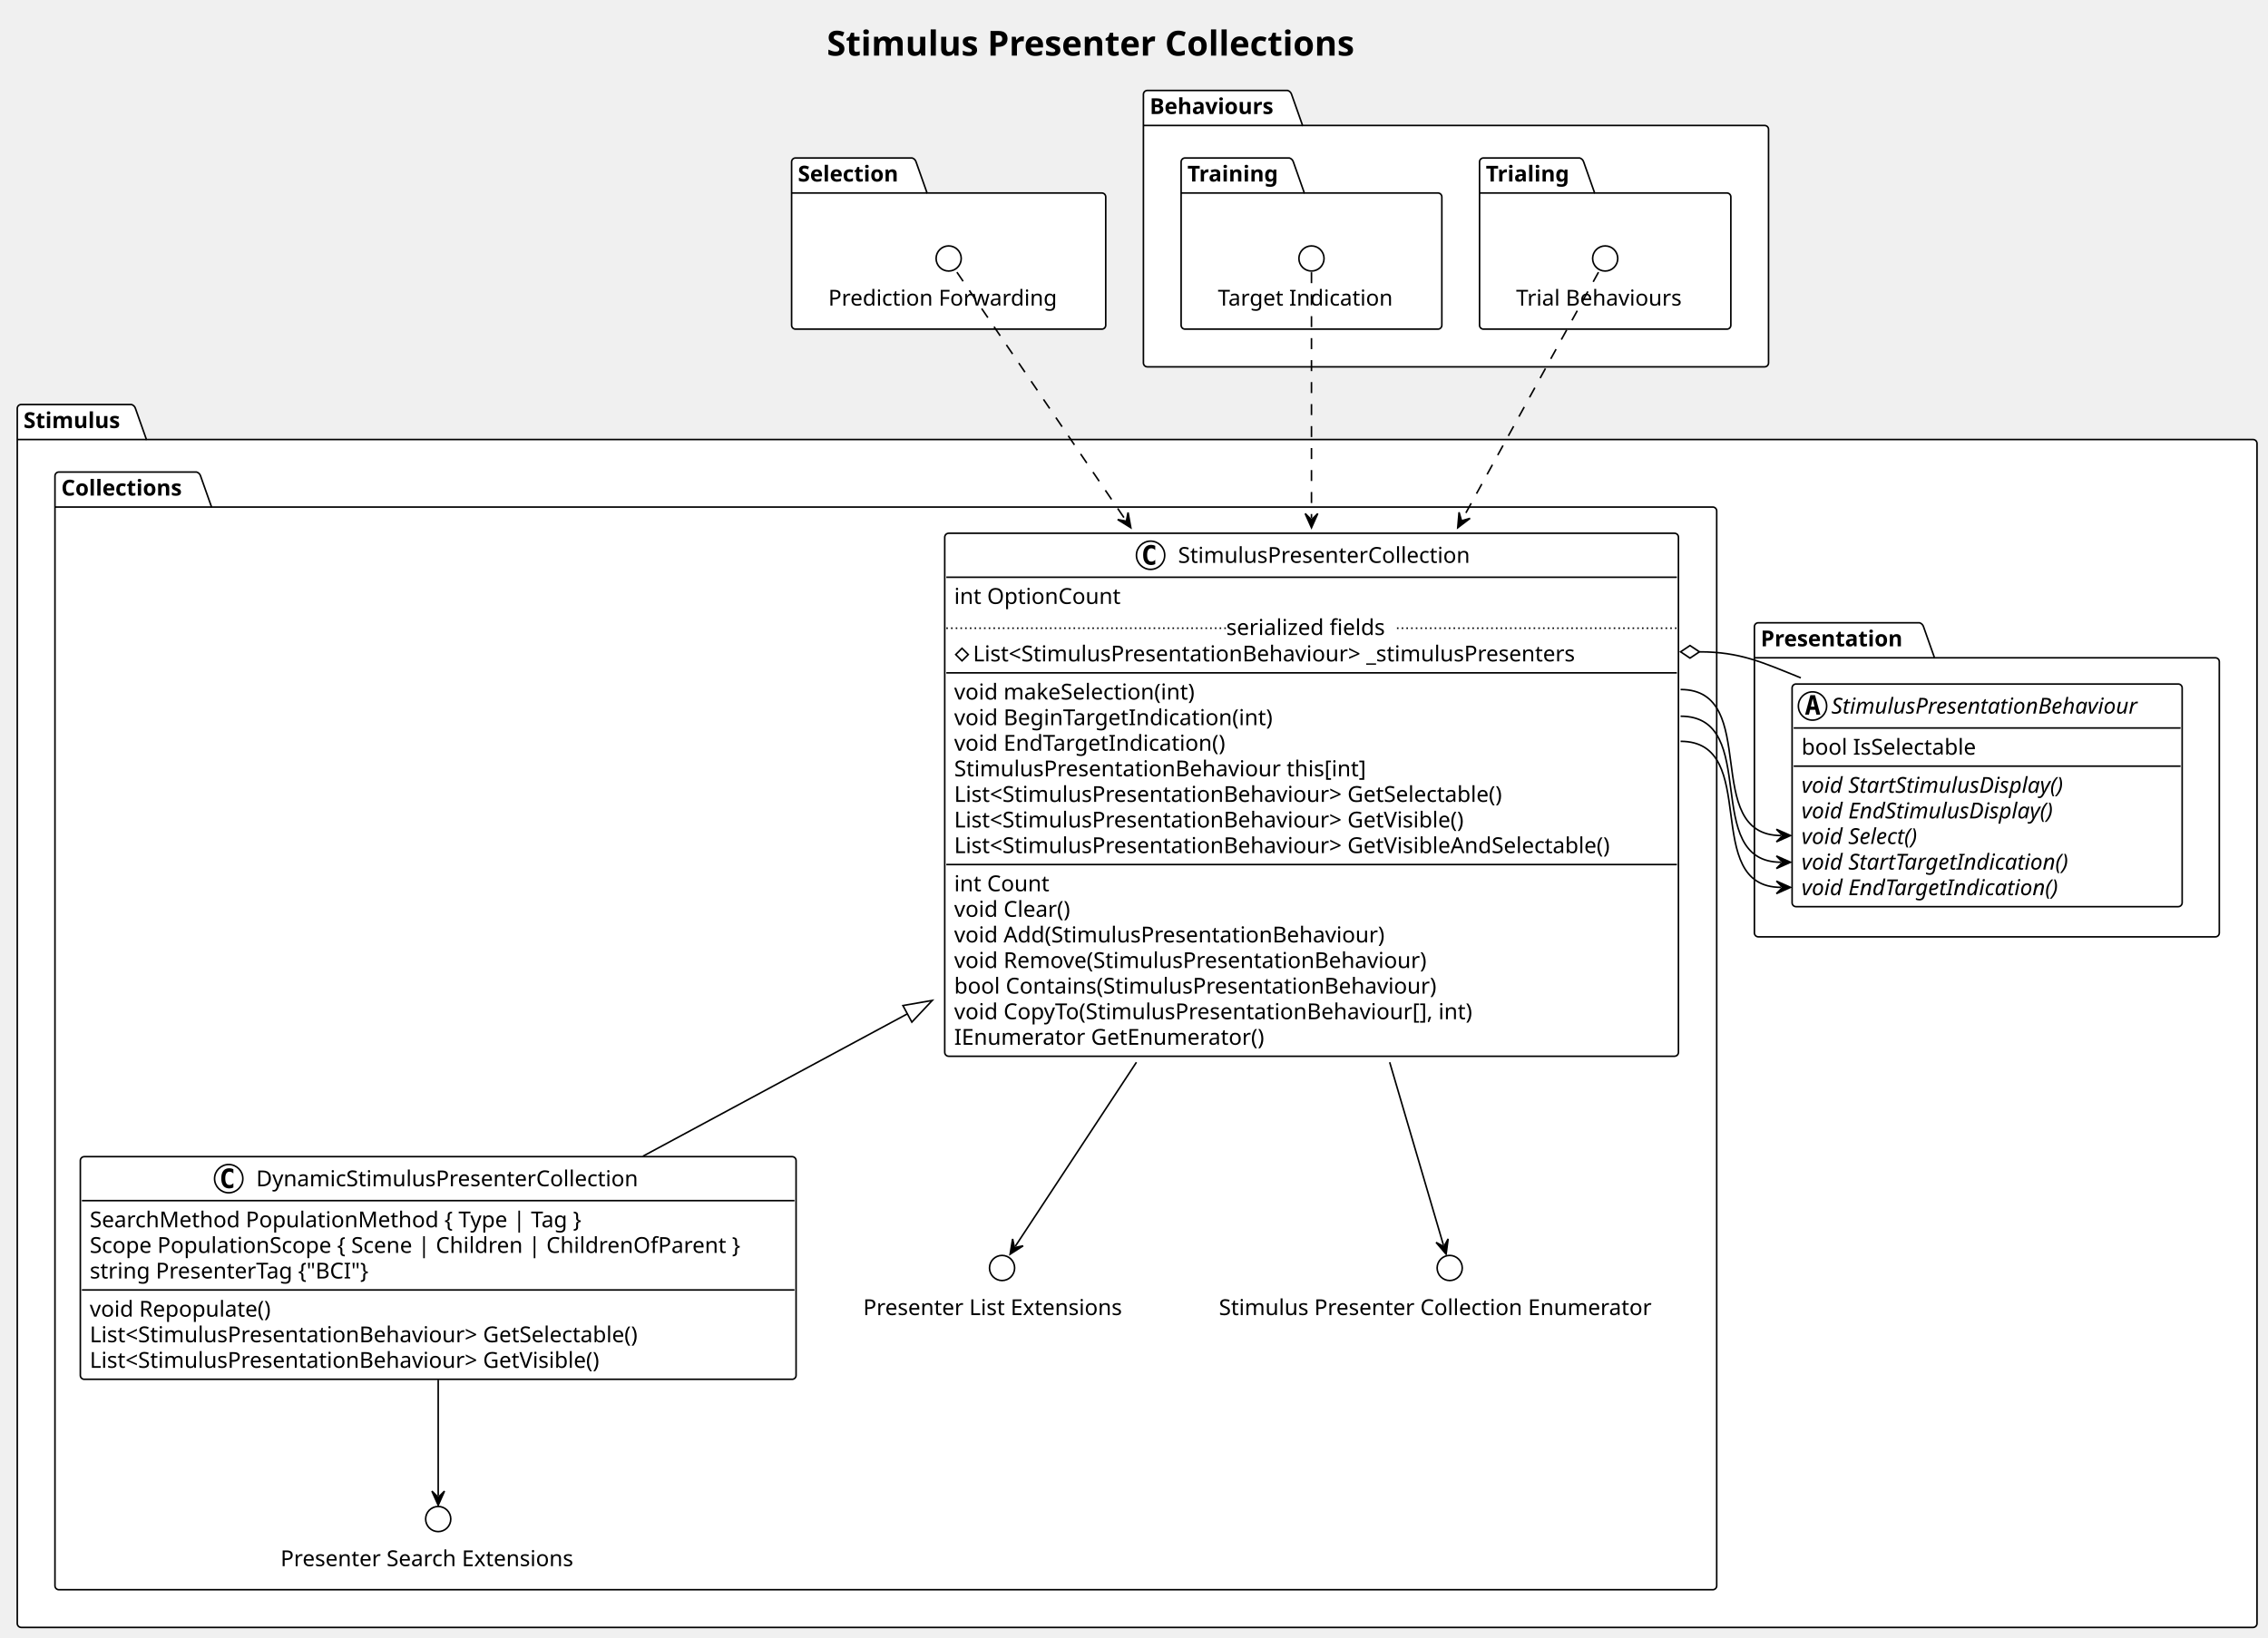
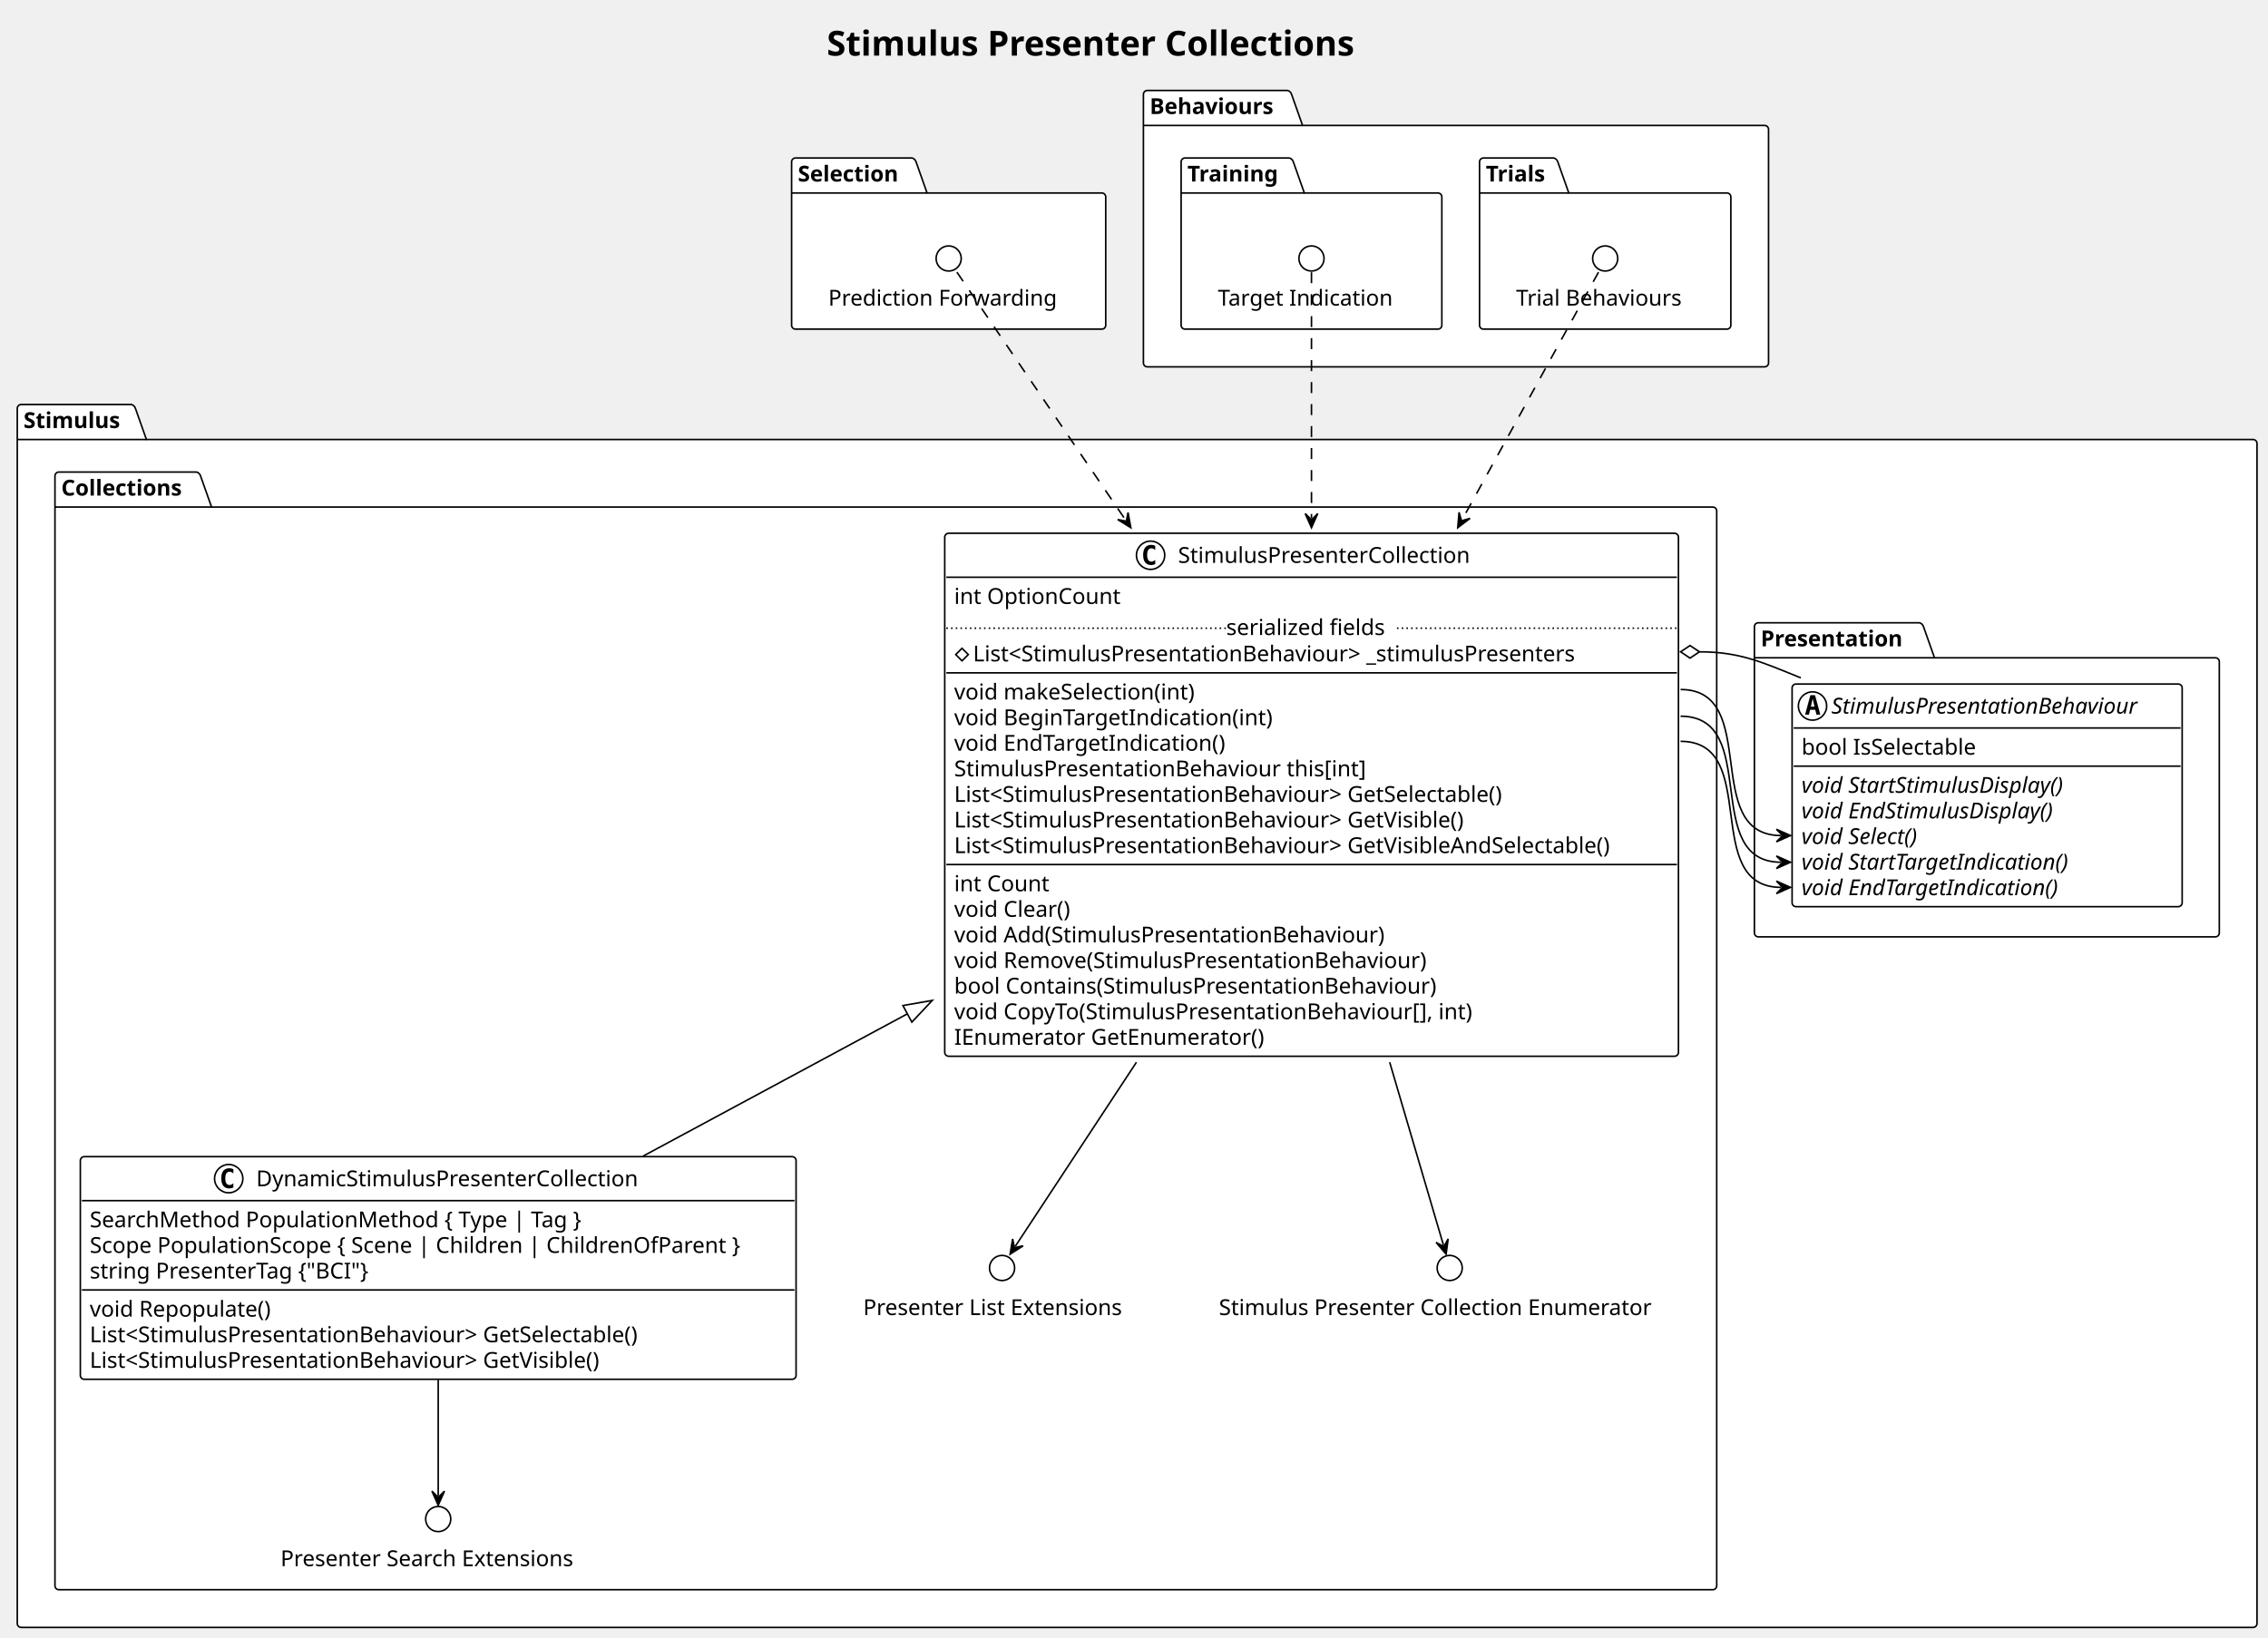
<svg xmlns="http://www.w3.org/2000/svg" contentStyleType="text/css" data-diagram-type="CLASS" height="1043px" preserveAspectRatio="none" style="width:1444px;height:1043px;background:#FFFFFF;" version="1.1" viewBox="0 0 1444 1043" width="1444px" zoomAndPan="magnify">
  <defs />
  <g>
    <g class="title" data-source-line="2">
      <text fill="#000000" font-family="Verdana" font-size="22" font-weight="bold" lengthAdjust="spacing" textLength="382.196" x="526.402" y="35.421">Stimulus Presenter Collections</text>
    </g>
    <g class="cluster" data-qualified-name="Selection" data-source-line="6" id="ent0002">
      <path d="M506.5,100.609 L580.747,100.609 A3.75,3.75 0 0 1 583.247,103.109 L590.247,122.906 L701.5,122.906 A2.5,2.5 0 0 1 704,125.406 L704,207.109 A2.5,2.5 0 0 1 701.5,209.609 L506.5,209.609 A2.5,2.5 0 0 1 504,207.109 L504,103.109 A2.5,2.5 0 0 1 506.5,100.609" fill="#FFFFFF" style="stroke:#000000;stroke-width:1;" />
      <line style="stroke:#000000;stroke-width:1;" x1="504" x2="590.247" y1="122.906" y2="122.906" />
      <text fill="#000000" font-family="Verdana" font-size="14" font-weight="bold" lengthAdjust="spacing" textLength="73.247" x="508" y="115.605">Selection</text>
    </g>
    <g class="cluster" data-qualified-name="Stimulus" data-source-line="9" id="ent0005">
      <path d="M13.5,257.609 L83.728,257.609 A3.75,3.75 0 0 1 86.228,260.109 L93.228,279.906 L1434.5,279.906 A2.5,2.5 0 0 1 1437,282.406 L1437,1033.889 A2.5,2.5 0 0 1 1434.5,1036.389 L13.5,1036.389 A2.5,2.5 0 0 1 11,1033.889 L11,260.109 A2.5,2.5 0 0 1 13.5,257.609" fill="#FFFFFF" style="stroke:#000000;stroke-width:1;" />
      <line style="stroke:#000000;stroke-width:1;" x1="11" x2="93.228" y1="279.906" y2="279.906" />
      <text fill="#000000" font-family="Verdana" font-size="14" font-weight="bold" lengthAdjust="spacing" textLength="69.228" x="15" y="272.604">Stimulus</text>
    </g>
    <g class="cluster" data-qualified-name="Stimulus.Collections" data-source-line="9" id="ent0006">
      <path d="M37.5,300.609 L125.193,300.609 A3.75,3.75 0 0 1 127.693,303.109 L134.693,322.906 L1090.5,322.906 A2.5,2.5 0 0 1 1093,325.406 L1093,1009.889 A2.5,2.5 0 0 1 1090.5,1012.389 L37.5,1012.389 A2.5,2.5 0 0 1 35,1009.889 L35,303.109 A2.5,2.5 0 0 1 37.5,300.609" fill="#FFFFFF" style="stroke:#000000;stroke-width:1;" />
      <line style="stroke:#000000;stroke-width:1;" x1="35" x2="134.693" y1="322.906" y2="322.906" />
      <text fill="#000000" font-family="Verdana" font-size="14" font-weight="bold" lengthAdjust="spacing" textLength="86.693" x="39" y="315.604">Collections</text>
    </g>
    <g class="cluster" data-qualified-name="Stimulus.Presentation" data-source-line="68" id="ent0023">
      <path d="M1119.5,396.609 L1222.171,396.609 A3.75,3.75 0 0 1 1224.671,399.109 L1231.671,418.906 L1410.5,418.906 A2.5,2.5 0 0 1 1413,421.406 L1413,594.109 A2.5,2.5 0 0 1 1410.5,596.609 L1119.5,596.609 A2.5,2.5 0 0 1 1117,594.109 L1117,399.109 A2.5,2.5 0 0 1 1119.5,396.609" fill="#FFFFFF" style="stroke:#000000;stroke-width:1;" />
      <line style="stroke:#000000;stroke-width:1;" x1="1117" x2="1231.671" y1="418.906" y2="418.906" />
      <text fill="#000000" font-family="Verdana" font-size="14" font-weight="bold" lengthAdjust="spacing" textLength="101.671" x="1121" y="411.604">Presentation</text>
    </g>
    <g class="cluster" data-qualified-name="Behaviours" data-source-line="12" id="ent0008">
      <path d="M730.5,57.609 L819.827,57.609 A3.75,3.75 0 0 1 822.327,60.109 L829.327,79.906 L1123.5,79.906 A2.5,2.5 0 0 1 1126,82.406 L1126,231.109 A2.5,2.5 0 0 1 1123.5,233.609 L730.5,233.609 A2.5,2.5 0 0 1 728,231.109 L728,60.109 A2.5,2.5 0 0 1 730.5,57.609" fill="#FFFFFF" style="stroke:#000000;stroke-width:1;" />
      <line style="stroke:#000000;stroke-width:1;" x1="728" x2="829.327" y1="79.906" y2="79.906" />
      <text fill="#000000" font-family="Verdana" font-size="14" font-weight="bold" lengthAdjust="spacing" textLength="88.327" x="732" y="72.605">Behaviours</text>
    </g>
    <g class="cluster" data-qualified-name="Behaviours.Training" data-source-line="13" id="ent0009">
      <path d="M754.5,100.609 L820.954,100.609 A3.75,3.75 0 0 1 823.454,103.109 L830.454,122.906 L915.5,122.906 A2.5,2.5 0 0 1 918,125.406 L918,207.109 A2.5,2.5 0 0 1 915.5,209.609 L754.5,209.609 A2.5,2.5 0 0 1 752,207.109 L752,103.109 A2.5,2.5 0 0 1 754.5,100.609" fill="#FFFFFF" style="stroke:#000000;stroke-width:1;" />
      <line style="stroke:#000000;stroke-width:1;" x1="752" x2="830.454" y1="122.906" y2="122.906" />
      <text fill="#000000" font-family="Verdana" font-size="14" font-weight="bold" lengthAdjust="spacing" textLength="65.454" x="756" y="115.605">Training</text>
    </g>
-     <g class="cluster" data-qualified-name="Behaviours.Trialing" data-source-line="18" id="ent0012">
-       <path d="M944.5,100.609 L1005.786,100.609 A3.75,3.75 0 0 1 1008.286,103.109 L1015.286,122.906 L1099.5,122.906 A2.5,2.5 0 0 1 1102,125.406 L1102,207.109 A2.5,2.5 0 0 1 1099.5,209.609 L944.5,209.609 A2.5,2.5 0 0 1 942,207.109 L942,103.109 A2.5,2.5 0 0 1 944.5,100.609" fill="#FFFFFF" style="stroke:#000000;stroke-width:1;" />
-       <line style="stroke:#000000;stroke-width:1;" x1="942" x2="1015.286" y1="122.906" y2="122.906" />
-       <text fill="#000000" font-family="Verdana" font-size="14" font-weight="bold" lengthAdjust="spacing" textLength="60.286" x="946" y="115.605">Trialing</text>
+     <g class="cluster" data-qualified-name="Behaviours.Trials" data-source-line="18" id="ent0012">
+       <path d="M944.5,100.609 L989.332,100.609 A3.75,3.75 0 0 1 991.832,103.109 L998.832,122.906 L1099.5,122.906 A2.5,2.5 0 0 1 1102,125.406 L1102,207.109 A2.5,2.5 0 0 1 1099.5,209.609 L944.5,209.609 A2.5,2.5 0 0 1 942,207.109 L942,103.109 A2.5,2.5 0 0 1 944.5,100.609" fill="#FFFFFF" style="stroke:#000000;stroke-width:1;" />
+       <line style="stroke:#000000;stroke-width:1;" x1="942" x2="998.832" y1="122.906" y2="122.906" />
+       <text fill="#000000" font-family="Verdana" font-size="14" font-weight="bold" lengthAdjust="spacing" textLength="43.832" x="946" y="115.605">Trials</text>
    </g>
    <g class="entity" data-qualified-name="Selection.predictions" data-source-line="7" id="ent0003">
      <ellipse cx="604" cy="164.609" fill="#FFFFFF" rx="8" ry="8" style="stroke:#000000;stroke-width:1;" />
      <text fill="#000000" font-family="Verdana" font-size="14" lengthAdjust="spacing" textLength="153.248" x="527.376" y="194.605">Prediction Forwarding</text>
    </g>
    <g class="entity" data-qualified-name="Stimulus.Collections.StimulusPresenterCollection" data-source-line="9" id="ent0004">
      <rect fill="#FFFFFF" height="333.047" rx="2.5" ry="2.5" style="stroke:#000000;stroke-width:1;" width="467.144" x="601.5" y="339.609" />
      <ellipse cx="732.556" cy="353.609" fill="#FFFFFF" rx="9" ry="9" style="stroke:#000000;stroke-width:1;" />
      <path d="M735.525,359.25 Q734.947,359.547 734.306,359.688 Q733.665,359.844 732.962,359.844 Q730.462,359.844 729.134,358.203 Q727.822,356.547 727.822,353.422 Q727.822,350.297 729.134,348.641 Q730.462,346.984 732.962,346.984 Q733.665,346.984 734.306,347.141 Q734.962,347.297 735.525,347.594 L735.525,350.312 Q734.9,349.734 734.306,349.469 Q733.712,349.188 733.087,349.188 Q731.744,349.188 731.056,350.266 Q730.369,351.328 730.369,353.422 Q730.369,355.516 731.056,356.594 Q731.744,357.656 733.087,357.656 Q733.712,357.656 734.306,357.391 Q734.9,357.109 735.525,356.531 L735.525,359.25 Z " fill="#000000" />
      <text fill="#000000" font-family="Verdana" font-size="14" lengthAdjust="spacing" textLength="197.531" x="750.056" y="358.456">StimulusPresenterCollection</text>
      <line style="stroke:#000000;stroke-width:1;" x1="602.5" x2="1067.644" y1="367.609" y2="367.609" />
      <text fill="#000000" font-family="Verdana" font-size="14" lengthAdjust="spacing" textLength="111.002" x="607.5" y="384.604">int OptionCount</text>
      <g data-visibility-modifier="PROTECTED_FIELD">
        <polygon fill="none" points="612.5,412.852,616.5,416.852,612.5,420.852,608.5,416.852" style="stroke:#000000;stroke-width:1;" />
      </g>
      <text fill="#000000" font-family="Verdana" font-size="14" lengthAdjust="spacing" textLength="413.718" x="619.5" y="421.198">List&lt;StimulusPresentationBehaviour&gt; _stimulusPresenters</text>
      <line style="stroke:#000000;stroke-width:1;stroke-dasharray:1,2;" x1="602.5" x2="780.716" y1="400.055" y2="400.055" />
      <text fill="#000000" font-family="Verdana" font-size="14" lengthAdjust="spacing" textLength="108.712" x="780.716" y="404.401">serialized fields</text>
      <line style="stroke:#000000;stroke-width:1;stroke-dasharray:1,2;" x1="889.428" x2="1067.644" y1="400.055" y2="400.055" />
      <line style="stroke:#000000;stroke-width:1;" x1="602.5" x2="1067.644" y1="428.5" y2="428.5" />
      <text fill="#000000" font-family="Verdana" font-size="14" lengthAdjust="spacing" textLength="166.708" x="607.5" y="445.495">void makeSelection(int)</text>
      <text fill="#000000" font-family="Verdana" font-size="14" lengthAdjust="spacing" textLength="217.868" x="607.5" y="461.792">void BeginTargetIndication(int)</text>
      <text fill="#000000" font-family="Verdana" font-size="14" lengthAdjust="spacing" textLength="186.355" x="607.5" y="478.089">void EndTargetIndication()</text>
      <text fill="#000000" font-family="Verdana" font-size="14" lengthAdjust="spacing" textLength="279.522" x="607.5" y="494.386">StimulusPresentationBehaviour this[int]</text>
      <text fill="#000000" font-family="Verdana" font-size="14" lengthAdjust="spacing" textLength="381.767" x="607.5" y="510.683">List&lt;StimulusPresentationBehaviour&gt; GetSelectable()</text>
      <text fill="#000000" font-family="Verdana" font-size="14" lengthAdjust="spacing" textLength="354.648" x="607.5" y="526.98">List&lt;StimulusPresentationBehaviour&gt; GetVisible()</text>
      <text fill="#000000" font-family="Verdana" font-size="14" lengthAdjust="spacing" textLength="455.144" x="607.5" y="543.276">List&lt;StimulusPresentationBehaviour&gt; GetVisibleAndSelectable()</text>
      <line style="stroke:#000000;stroke-width:1;" x1="602.5" x2="1067.644" y1="550.578" y2="550.578" />
      <text fill="#000000" font-family="Verdana" font-size="14" lengthAdjust="spacing" textLength="64.278" x="607.5" y="567.573">int Count</text>
      <text fill="#000000" font-family="Verdana" font-size="14" lengthAdjust="spacing" textLength="81.614" x="607.5" y="583.87">void Clear()</text>
      <text fill="#000000" font-family="Verdana" font-size="14" lengthAdjust="spacing" textLength="292.701" x="607.5" y="600.167">void Add(StimulusPresentationBehaviour)</text>
      <text fill="#000000" font-family="Verdana" font-size="14" lengthAdjust="spacing" textLength="322.793" x="607.5" y="616.464">void Remove(StimulusPresentationBehaviour)</text>
      <text fill="#000000" font-family="Verdana" font-size="14" lengthAdjust="spacing" textLength="326.97" x="607.5" y="632.761">bool Contains(StimulusPresentationBehaviour)</text>
      <text fill="#000000" font-family="Verdana" font-size="14" lengthAdjust="spacing" textLength="356.057" x="607.5" y="649.058">void CopyTo(StimulusPresentationBehaviour[], int)</text>
      <text fill="#000000" font-family="Verdana" font-size="14" lengthAdjust="spacing" textLength="210.431" x="607.5" y="665.355">IEnumerator GetEnumerator()</text>
    </g>
    <g class="entity" data-qualified-name="Stimulus.Collections.DynamicStimulusPresenterCollection" data-source-line="50" id="ent0015">
      <rect fill="#FFFFFF" height="141.781" rx="2.5" ry="2.5" style="stroke:#000000;stroke-width:1;" width="455.7" x="51.15" y="736.609" />
      <ellipse cx="145.613" cy="750.609" fill="#FFFFFF" rx="9" ry="9" style="stroke:#000000;stroke-width:1;" />
      <path d="M148.582,756.25 Q148.004,756.547 147.363,756.688 Q146.723,756.844 146.02,756.844 Q143.52,756.844 142.191,755.203 Q140.879,753.547 140.879,750.422 Q140.879,747.297 142.191,745.641 Q143.52,743.984 146.02,743.984 Q146.723,743.984 147.363,744.141 Q148.02,744.297 148.582,744.594 L148.582,747.312 Q147.957,746.734 147.363,746.469 Q146.77,746.188 146.145,746.188 Q144.801,746.188 144.113,747.266 Q143.426,748.328 143.426,750.422 Q143.426,752.516 144.113,753.594 Q144.801,754.656 146.145,754.656 Q146.77,754.656 147.363,754.391 Q147.957,754.109 148.582,753.531 L148.582,756.25 Z " fill="#000000" />
      <text fill="#000000" font-family="Verdana" font-size="14" lengthAdjust="spacing" textLength="259.273" x="163.113" y="755.456">DynamicStimulusPresenterCollection</text>
      <line style="stroke:#000000;stroke-width:1;" x1="52.15" x2="505.85" y1="764.609" y2="764.609" />
      <text fill="#000000" font-family="Verdana" font-size="14" lengthAdjust="spacing" textLength="337.06" x="57.15" y="781.605">SearchMethod PopulationMethod { Type | Tag }</text>
      <text fill="#000000" font-family="Verdana" font-size="14" lengthAdjust="spacing" textLength="443.7" x="57.15" y="797.901">Scope PopulationScope { Scene | Children | ChildrenOfParent }</text>
      <text fill="#000000" font-family="Verdana" font-size="14" lengthAdjust="spacing" textLength="196.759" x="57.15" y="814.198">string PresenterTag {"BCI"}</text>
      <line style="stroke:#000000;stroke-width:1;" x1="52.15" x2="505.85" y1="821.5" y2="821.5" />
      <text fill="#000000" font-family="Verdana" font-size="14" lengthAdjust="spacing" textLength="125.125" x="57.15" y="838.495">void Repopulate()</text>
      <text fill="#000000" font-family="Verdana" font-size="14" lengthAdjust="spacing" textLength="381.767" x="57.15" y="854.792">List&lt;StimulusPresentationBehaviour&gt; GetSelectable()</text>
      <text fill="#000000" font-family="Verdana" font-size="14" lengthAdjust="spacing" textLength="354.648" x="57.15" y="871.089">List&lt;StimulusPresentationBehaviour&gt; GetVisible()</text>
    </g>
    <g class="entity" data-qualified-name="Stimulus.Collections.list_ext" data-source-line="59" id="ent0017">
      <ellipse cx="638" cy="807.499" fill="#FFFFFF" rx="8" ry="8" style="stroke:#000000;stroke-width:1;" />
      <text fill="#000000" font-family="Verdana" font-size="14" lengthAdjust="spacing" textLength="176.846" x="549.577" y="837.495">Presenter List Extensions</text>
    </g>
    <g class="entity" data-qualified-name="Stimulus.Collections.search_ext" data-source-line="60" id="ent0018">
      <ellipse cx="279" cy="967.389" fill="#FFFFFF" rx="8" ry="8" style="stroke:#000000;stroke-width:1;" />
      <text fill="#000000" font-family="Verdana" font-size="14" lengthAdjust="spacing" textLength="200.778" x="178.611" y="997.385">Presenter Search Extensions</text>
    </g>
    <g class="entity" data-qualified-name="Stimulus.Collections.enumerator" data-source-line="61" id="ent0019">
      <ellipse cx="923" cy="807.499" fill="#FFFFFF" rx="8" ry="8" style="stroke:#000000;stroke-width:1;" />
      <text fill="#000000" font-family="Verdana" font-size="14" lengthAdjust="spacing" textLength="293.87" x="776.065" y="837.495">Stimulus Presenter Collection Enumerator</text>
    </g>
    <g class="entity" data-qualified-name="Stimulus.Presentation.StimulusPresentationBehaviour" data-source-line="69" id="ent0024">
      <rect fill="#FFFFFF" height="141.781" rx="2.5" ry="2.5" style="stroke:#000000;stroke-width:1;" width="248.35" x="1141" y="435.609" />
      <ellipse cx="1154" cy="449.609" fill="#FFFFFF" rx="9" ry="9" style="stroke:#000000;stroke-width:1;" />
      <path d="M1154.109,444.953 L1152.953,450.031 L1155.281,450.031 L1154.109,444.953 Z M1152.625,442.719 L1155.609,442.719 L1158.969,455.109 L1156.516,455.109 L1155.75,452.047 L1152.469,452.047 L1151.719,455.109 L1149.281,455.109 L1152.625,442.719 Z " fill="#000000" />
      <text fill="#000000" font-family="Verdana" font-size="14" font-style="italic" lengthAdjust="spacing" textLength="220.35" x="1166" y="454.456">StimulusPresentationBehaviour</text>
      <line style="stroke:#000000;stroke-width:1;" x1="1142" x2="1388.35" y1="463.609" y2="463.609" />
      <text fill="#000000" font-family="Verdana" font-size="14" lengthAdjust="spacing" textLength="118.939" x="1147" y="480.604">bool IsSelectable</text>
      <line style="stroke:#000000;stroke-width:1;" x1="1142" x2="1388.35" y1="487.906" y2="487.906" />
      <text fill="#000000" font-family="Verdana" font-size="14" font-style="italic" lengthAdjust="spacing" textLength="191.639" x="1147" y="504.901">void StartStimulusDisplay()</text>
      <text fill="#000000" font-family="Verdana" font-size="14" font-style="italic" lengthAdjust="spacing" textLength="184.044" x="1147" y="521.198">void EndStimulusDisplay()</text>
      <text fill="#000000" font-family="Verdana" font-size="14" font-style="italic" lengthAdjust="spacing" textLength="88.19" x="1147" y="537.495">void Select()</text>
      <text fill="#000000" font-family="Verdana" font-size="14" font-style="italic" lengthAdjust="spacing" textLength="193.949" x="1147" y="553.792">void StartTargetIndication()</text>
      <text fill="#000000" font-family="Verdana" font-size="14" font-style="italic" lengthAdjust="spacing" textLength="186.355" x="1147" y="570.089">void EndTargetIndication()</text>
    </g>
    <g class="entity" data-qualified-name="Behaviours.Training.targetting" data-source-line="14" id="ent0010">
      <ellipse cx="835" cy="164.609" fill="#FFFFFF" rx="8" ry="8" style="stroke:#000000;stroke-width:1;" />
      <text fill="#000000" font-family="Verdana" font-size="14" lengthAdjust="spacing" textLength="119.198" x="775.401" y="194.605">Target Indication</text>
    </g>
-     <g class="entity" data-qualified-name="Behaviours.Trialing.trialing" data-source-line="19" id="ent0013">
+     <g class="entity" data-qualified-name="Behaviours.Trials.trials" data-source-line="19" id="ent0013">
      <ellipse cx="1022" cy="164.609" fill="#FFFFFF" rx="8" ry="8" style="stroke:#000000;stroke-width:1;" />
      <text fill="#000000" font-family="Verdana" font-size="14" lengthAdjust="spacing" textLength="113.449" x="965.275" y="194.605">Trial Behaviours</text>
    </g>
    <g class="link" data-entity-1="ent0003" data-entity-2="ent0004" data-link-type="dependency" data-source-line="9" id="lnk7">
      <path codeLine="9" d="M609.26,173.339 C624.81,196.189 669.065,261.239 716.595,331.099" fill="none" id="predictions-to-StimulusPresenterCollection" style="stroke:#000000;stroke-width:1;stroke-dasharray:7,7;" />
      <polygon fill="#000000" points="719.97,336.059,718.215,326.368,717.157,331.925,711.6,330.868,719.97,336.059" style="stroke:#000000;stroke-width:1;" />
    </g>
    <g class="link" data-entity-1="ent0010" data-entity-2="ent0004" data-link-type="dependency" data-source-line="15" id="lnk11">
      <path codeLine="15" d="M835,173.339 C835,196.189 835,260.199 835,330.059" fill="none" id="targetting-to-StimulusPresenterCollection" style="stroke:#000000;stroke-width:1;stroke-dasharray:7,7;" />
      <polygon fill="#000000" points="835,336.059,839,327.059,835,331.059,831,327.059,835,336.059" style="stroke:#000000;stroke-width:1;" />
    </g>
    <g class="link" data-entity-1="ent0013" data-entity-2="ent0004" data-link-type="dependency" data-source-line="20" id="lnk14">
-       <path codeLine="20" d="M1017.74,173.339 C1005.16,196.189 969.484,260.944 931.014,330.804" fill="none" id="trialing-to-StimulusPresenterCollection" style="stroke:#000000;stroke-width:1;stroke-dasharray:7,7;" />
+       <path codeLine="20" d="M1017.74,173.339 C1005.16,196.189 969.484,260.944 931.014,330.804" fill="none" id="trials-to-StimulusPresenterCollection" style="stroke:#000000;stroke-width:1;stroke-dasharray:7,7;" />
      <polygon fill="#000000" points="928.12,336.059,935.965,330.105,930.532,331.68,928.957,326.246,928.12,336.059" style="stroke:#000000;stroke-width:1;" />
    </g>
    <g class="link" data-entity-1="ent0004" data-entity-2="ent0015" data-link-type="extension" data-source-line="51" id="lnk16">
      <path d="M577.712,645.653 C514.402,679.743 464.38,706.679 409.37,736.299" fill="none" id="StimulusPresenterCollection-backto-DynamicStimulusPresenterCollection" style="stroke:#000000;stroke-width:1;" />
      <polygon fill="none" points="593.56,637.119,574.867,640.37,580.556,650.936,593.56,637.119" style="stroke:#000000;stroke-width:1;" />
    </g>
    <g class="link" data-entity-1="ent0004" data-entity-2="ent0017" data-link-type="dependency" data-source-line="63" id="lnk20">
      <path codeLine="63" d="M723.55,676.489 C688.38,729.939 658.749,774.978 646.419,793.708" fill="none" id="StimulusPresenterCollection-to-list_ext" style="stroke:#000000;stroke-width:1;" />
      <polygon fill="#000000" points="643.12,798.719,651.41,793.401,645.869,794.543,644.728,789.003,643.12,798.719" style="stroke:#000000;stroke-width:1;" />
    </g>
    <g class="link" data-entity-1="ent0004" data-entity-2="ent0019" data-link-type="dependency" data-source-line="64" id="lnk21">
      <path codeLine="64" d="M884.79,676.489 C900.5,729.939 913.519,774.232 919.019,792.962" fill="none" id="StimulusPresenterCollection-to-enumerator" style="stroke:#000000;stroke-width:1;" />
      <polygon fill="#000000" points="920.71,798.719,922.012,788.957,919.301,793.922,914.336,791.211,920.71,798.719" style="stroke:#000000;stroke-width:1;" />
    </g>
    <g class="link" data-entity-1="ent0015" data-entity-2="ent0018" data-link-type="dependency" data-source-line="65" id="lnk22">
      <path codeLine="65" d="M279,878.669 C279,910.299 279,937.829 279,952.609" fill="none" id="DynamicStimulusPresenterCollection-to-search_ext" style="stroke:#000000;stroke-width:1;" />
      <polygon fill="#000000" points="279,958.609,283,949.609,279,953.609,275,949.609,279,958.609" style="stroke:#000000;stroke-width:1;" />
    </g>
    <g class="link" data-entity-1="ent0024" data-entity-2="ent0004" data-link-type="aggregation" data-source-line="79" id="lnk25">
      <path codeLine="79" d="M1146.56,431.689 C1122.16,421.859 1107.95,415.109 1082,415.109" fill="none" id="StimulusPresentationBehaviour-to-StimulusPresenterCollection" style="stroke:#000000;stroke-width:1;" />
      <polygon fill="none" points="1070,415.109,1076,419.109,1082,415.109,1076,411.109,1070,415.109" style="stroke:#000000;stroke-width:1;" />
    </g>
    <g class="link" data-entity-1="ent0004" data-entity-2="ent0024" data-link-type="dependency" data-source-line="81" id="lnk26">
      <path codeLine="81" d="M1070,439.109 C1121.73,439.109 1082.27,532.109 1134,532.109" fill="none" id="StimulusPresenterCollection-to-StimulusPresentationBehaviour" style="stroke:#000000;stroke-width:1;" />
      <polygon fill="#000000" points="1140,532.109,1131,528.109,1135,532.109,1131,536.109,1140,532.109" style="stroke:#000000;stroke-width:1;" />
    </g>
    <g class="link" data-entity-1="ent0004" data-entity-2="ent0024" data-link-type="dependency" data-source-line="82" id="lnk27">
      <path codeLine="82" d="M1070,456.109 C1121.73,456.109 1082.27,549.109 1134,549.109" fill="none" id="StimulusPresenterCollection-to-StimulusPresentationBehaviour-1" style="stroke:#000000;stroke-width:1;" />
      <polygon fill="#000000" points="1140,549.109,1131,545.109,1135,549.109,1131,553.109,1140,549.109" style="stroke:#000000;stroke-width:1;" />
    </g>
    <g class="link" data-entity-1="ent0004" data-entity-2="ent0024" data-link-type="dependency" data-source-line="83" id="lnk28">
      <path codeLine="83" d="M1070,472.109 C1121.73,472.109 1082.27,565.109 1134,565.109" fill="none" id="StimulusPresenterCollection-to-StimulusPresentationBehaviour-2" style="stroke:#000000;stroke-width:1;" />
      <polygon fill="#000000" points="1140,565.109,1131,561.109,1135,565.109,1131,569.109,1140,565.109" style="stroke:#000000;stroke-width:1;" />
    </g>
  </g>
</svg>
